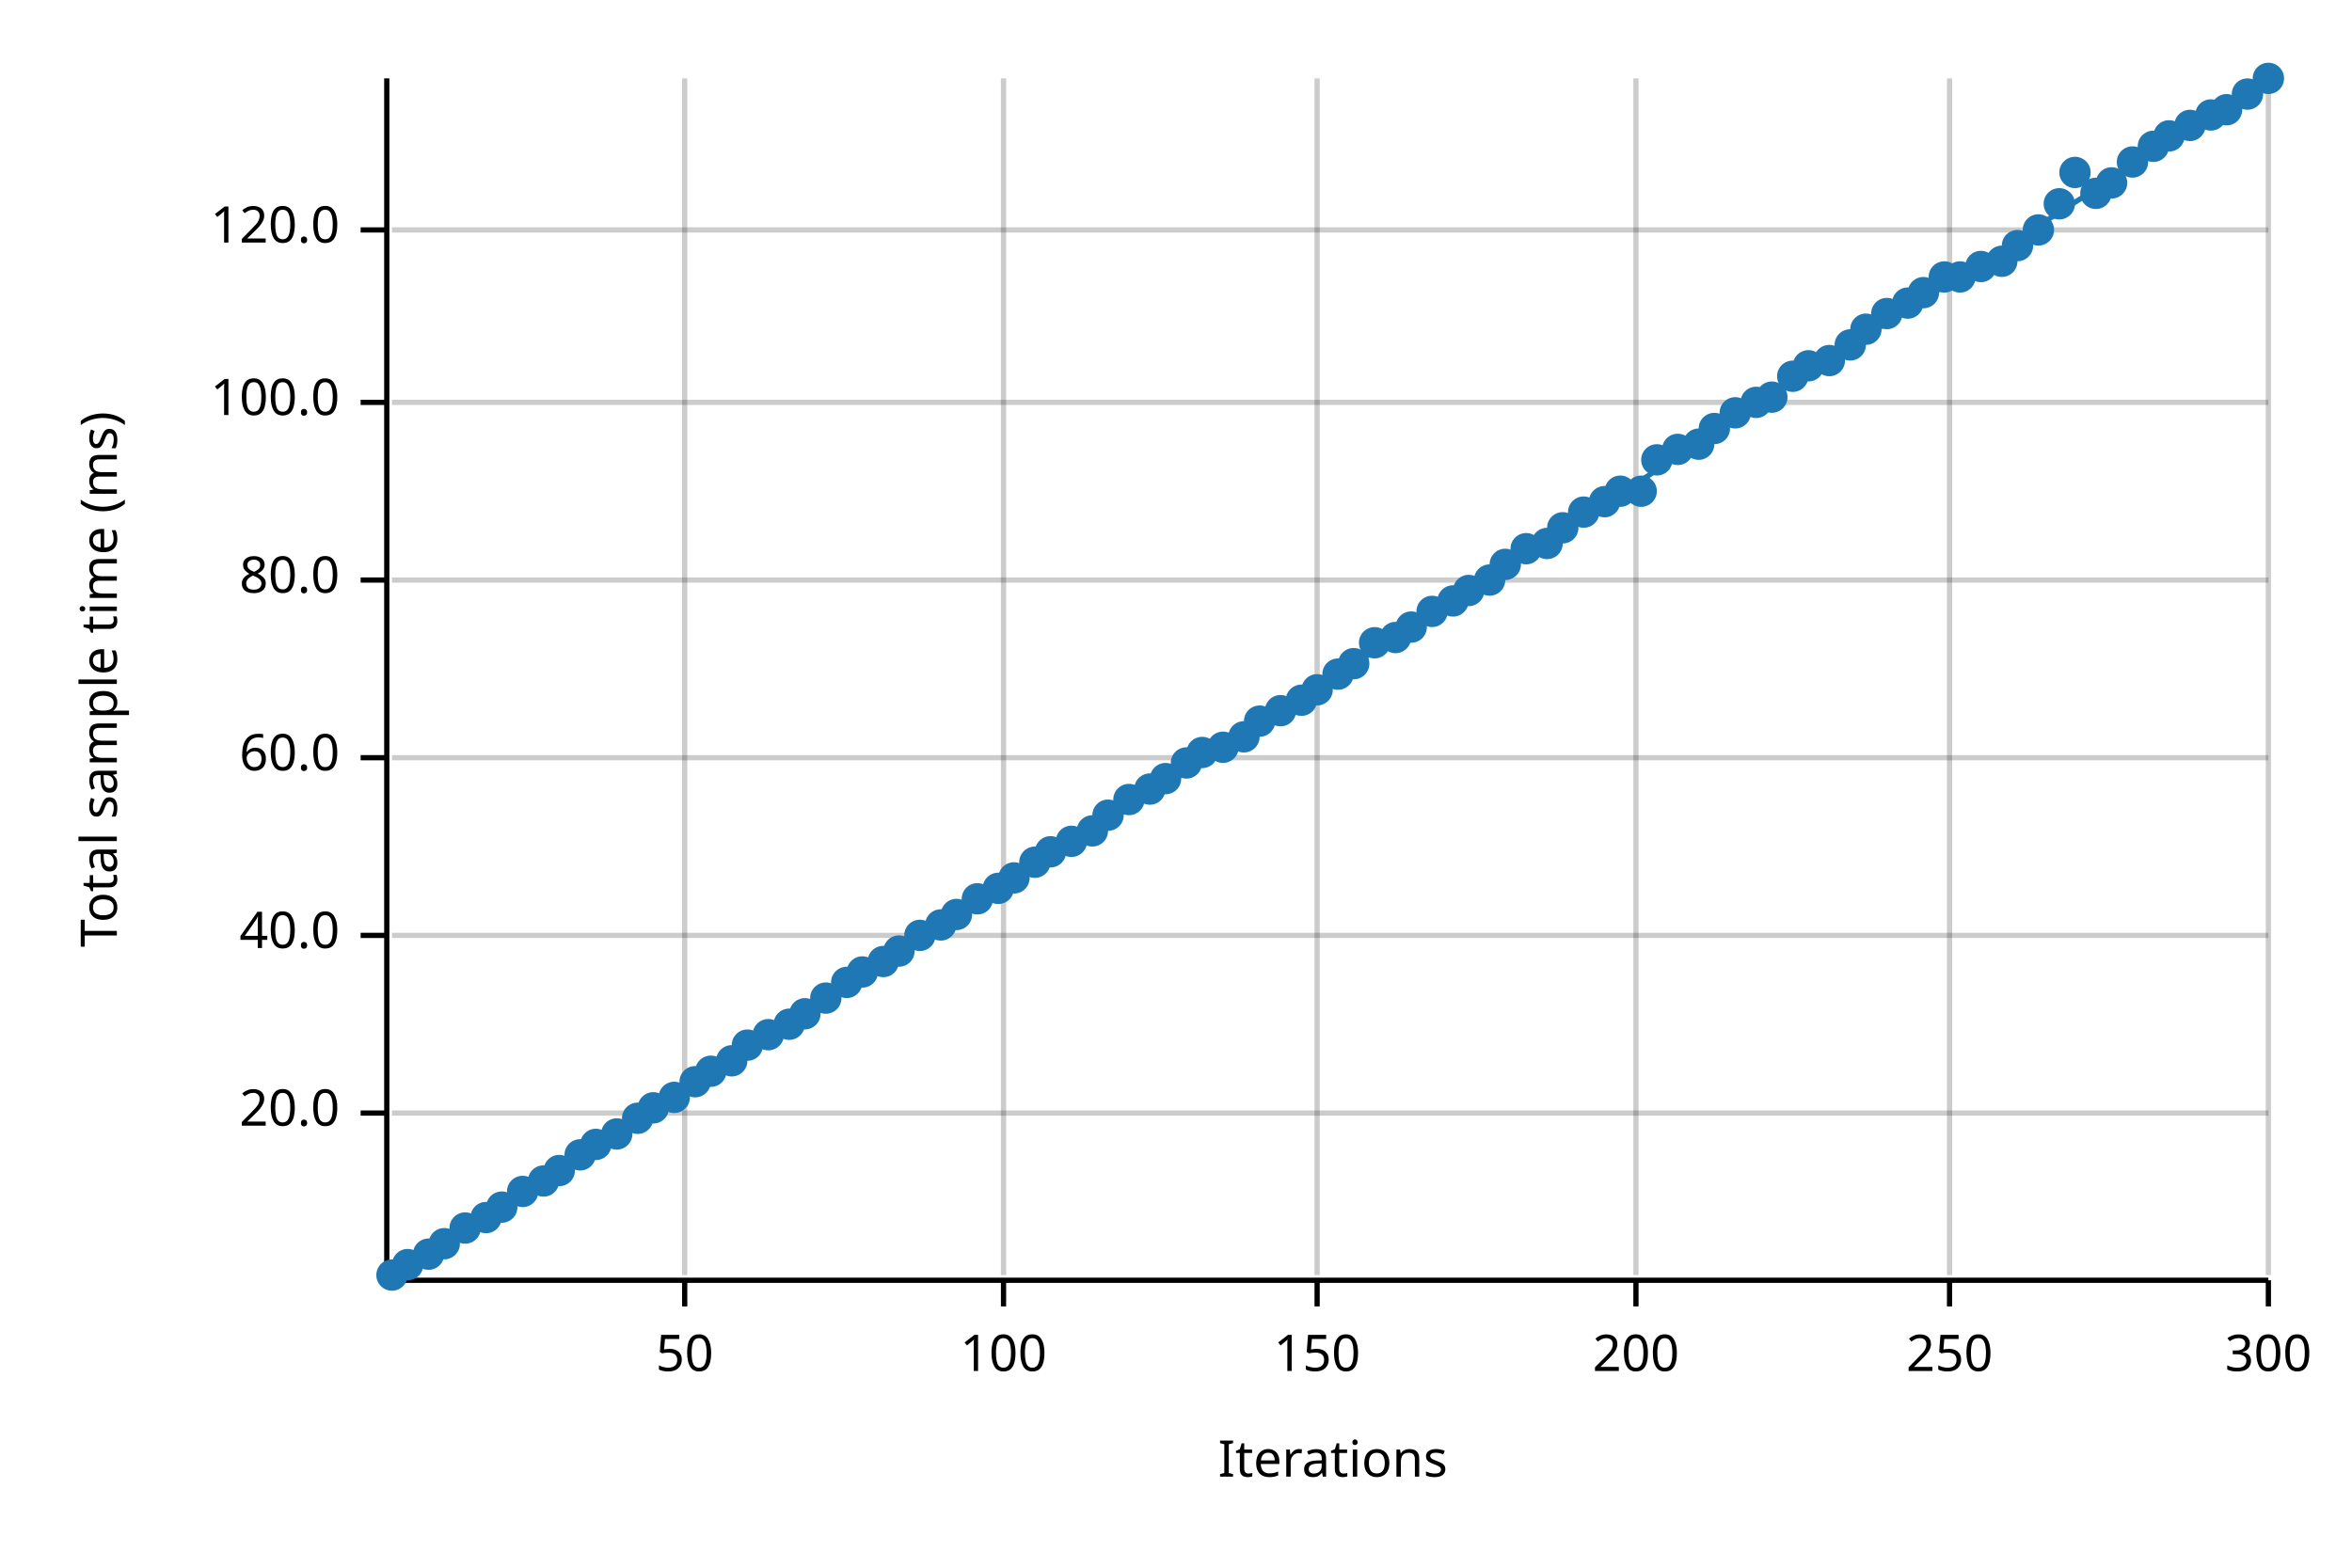
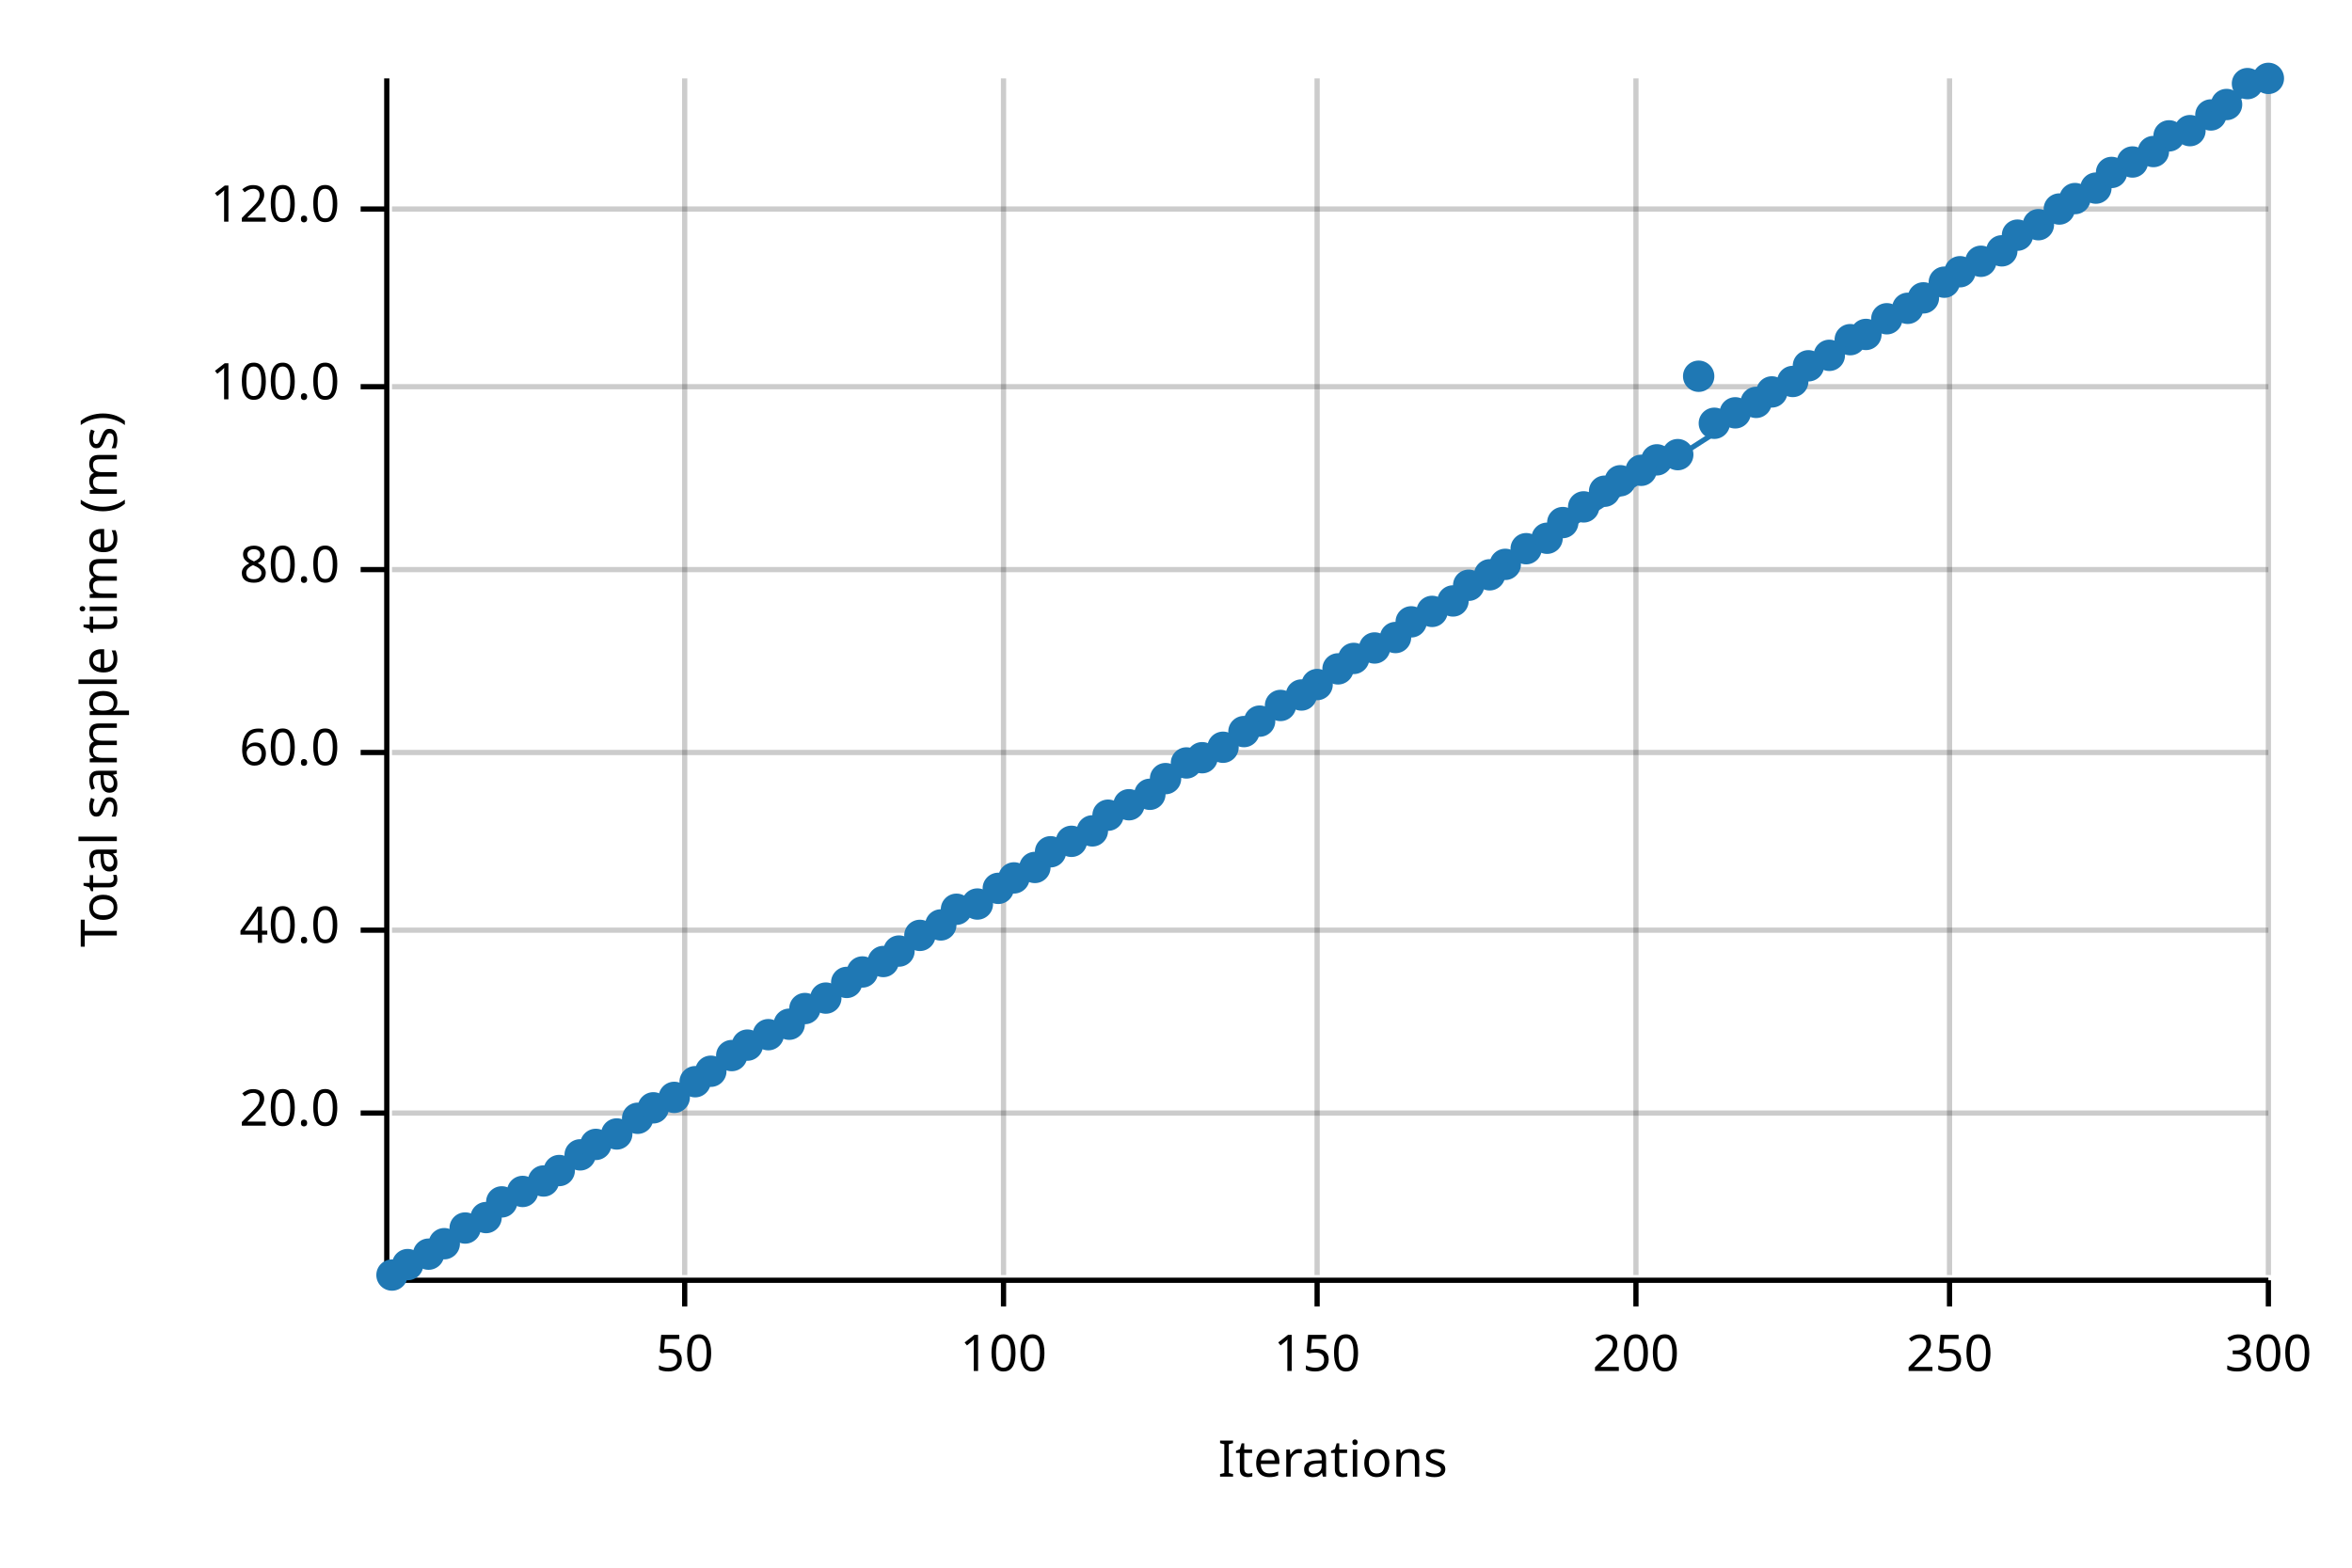
<svg xmlns="http://www.w3.org/2000/svg" width="450" height="300" viewBox="0 0 450 300">
  <text x="15" y="130" dy="0.76em" text-anchor="middle" font-family="sans-serif" font-size="9.677" opacity="1" fill="#000000" transform="rotate(270, 15, 130)">
Total sample time (ms)
</text>
  <text x="255" y="285" dy="-0.5ex" text-anchor="middle" font-family="sans-serif" font-size="9.677" opacity="1" fill="#000000">
Iterations
</text>
  <line opacity="0.2" stroke="#000000" stroke-width="1" x1="131" y1="244" x2="131" y2="15" />
  <line opacity="0.2" stroke="#000000" stroke-width="1" x1="192" y1="244" x2="192" y2="15" />
  <line opacity="0.2" stroke="#000000" stroke-width="1" x1="252" y1="244" x2="252" y2="15" />
  <line opacity="0.2" stroke="#000000" stroke-width="1" x1="313" y1="244" x2="313" y2="15" />
  <line opacity="0.2" stroke="#000000" stroke-width="1" x1="373" y1="244" x2="373" y2="15" />
  <line opacity="0.2" stroke="#000000" stroke-width="1" x1="434" y1="244" x2="434" y2="15" />
  <line opacity="0.2" stroke="#000000" stroke-width="1" x1="75" y1="213" x2="434" y2="213" />
-   <line opacity="0.2" stroke="#000000" stroke-width="1" x1="75" y1="179" x2="434" y2="179" />
-   <line opacity="0.2" stroke="#000000" stroke-width="1" x1="75" y1="145" x2="434" y2="145" />
-   <line opacity="0.2" stroke="#000000" stroke-width="1" x1="75" y1="111" x2="434" y2="111" />
-   <line opacity="0.2" stroke="#000000" stroke-width="1" x1="75" y1="77" x2="434" y2="77" />
-   <line opacity="0.2" stroke="#000000" stroke-width="1" x1="75" y1="44" x2="434" y2="44" />
+   <line opacity="0.2" stroke="#000000" stroke-width="1" x1="75" y1="178" x2="434" y2="178" />
+   <line opacity="0.2" stroke="#000000" stroke-width="1" x1="75" y1="144" x2="434" y2="144" />
+   <line opacity="0.2" stroke="#000000" stroke-width="1" x1="75" y1="109" x2="434" y2="109" />
+   <line opacity="0.2" stroke="#000000" stroke-width="1" x1="75" y1="74" x2="434" y2="74" />
+   <line opacity="0.2" stroke="#000000" stroke-width="1" x1="75" y1="40" x2="434" y2="40" />
  <polyline fill="none" opacity="1" stroke="#000000" stroke-width="1" points="74,15 74,244 " />
  <text x="65" y="213" dy="0.5ex" text-anchor="end" font-family="sans-serif" font-size="9.677" opacity="1" fill="#000000">
20.0
</text>
  <polyline fill="none" opacity="1" stroke="#000000" stroke-width="1" points="69,213 74,213 " />
-   <text x="65" y="179" dy="0.5ex" text-anchor="end" font-family="sans-serif" font-size="9.677" opacity="1" fill="#000000">
+   <text x="65" y="178" dy="0.5ex" text-anchor="end" font-family="sans-serif" font-size="9.677" opacity="1" fill="#000000">
40.0
</text>
-   <polyline fill="none" opacity="1" stroke="#000000" stroke-width="1" points="69,179 74,179 " />
-   <text x="65" y="145" dy="0.5ex" text-anchor="end" font-family="sans-serif" font-size="9.677" opacity="1" fill="#000000">
+   <polyline fill="none" opacity="1" stroke="#000000" stroke-width="1" points="69,178 74,178 " />
+   <text x="65" y="144" dy="0.5ex" text-anchor="end" font-family="sans-serif" font-size="9.677" opacity="1" fill="#000000">
60.0
</text>
-   <polyline fill="none" opacity="1" stroke="#000000" stroke-width="1" points="69,145 74,145 " />
-   <text x="65" y="111" dy="0.5ex" text-anchor="end" font-family="sans-serif" font-size="9.677" opacity="1" fill="#000000">
+   <polyline fill="none" opacity="1" stroke="#000000" stroke-width="1" points="69,144 74,144 " />
+   <text x="65" y="109" dy="0.5ex" text-anchor="end" font-family="sans-serif" font-size="9.677" opacity="1" fill="#000000">
80.0
</text>
-   <polyline fill="none" opacity="1" stroke="#000000" stroke-width="1" points="69,111 74,111 " />
-   <text x="65" y="77" dy="0.5ex" text-anchor="end" font-family="sans-serif" font-size="9.677" opacity="1" fill="#000000">
+   <polyline fill="none" opacity="1" stroke="#000000" stroke-width="1" points="69,109 74,109 " />
+   <text x="65" y="74" dy="0.5ex" text-anchor="end" font-family="sans-serif" font-size="9.677" opacity="1" fill="#000000">
100.0
</text>
-   <polyline fill="none" opacity="1" stroke="#000000" stroke-width="1" points="69,77 74,77 " />
-   <text x="65" y="44" dy="0.5ex" text-anchor="end" font-family="sans-serif" font-size="9.677" opacity="1" fill="#000000">
+   <polyline fill="none" opacity="1" stroke="#000000" stroke-width="1" points="69,74 74,74 " />
+   <text x="65" y="40" dy="0.5ex" text-anchor="end" font-family="sans-serif" font-size="9.677" opacity="1" fill="#000000">
120.0
</text>
-   <polyline fill="none" opacity="1" stroke="#000000" stroke-width="1" points="69,44 74,44 " />
+   <polyline fill="none" opacity="1" stroke="#000000" stroke-width="1" points="69,40 74,40 " />
  <polyline fill="none" opacity="1" stroke="#000000" stroke-width="1" points="75,245 434,245 " />
  <text x="131" y="255" dy="0.76em" text-anchor="middle" font-family="sans-serif" font-size="9.677" opacity="1" fill="#000000">
50
</text>
  <polyline fill="none" opacity="1" stroke="#000000" stroke-width="1" points="131,245 131,250 " />
  <text x="192" y="255" dy="0.76em" text-anchor="middle" font-family="sans-serif" font-size="9.677" opacity="1" fill="#000000">
100
</text>
  <polyline fill="none" opacity="1" stroke="#000000" stroke-width="1" points="192,245 192,250 " />
  <text x="252" y="255" dy="0.76em" text-anchor="middle" font-family="sans-serif" font-size="9.677" opacity="1" fill="#000000">
150
</text>
  <polyline fill="none" opacity="1" stroke="#000000" stroke-width="1" points="252,245 252,250 " />
  <text x="313" y="255" dy="0.76em" text-anchor="middle" font-family="sans-serif" font-size="9.677" opacity="1" fill="#000000">
200
</text>
  <polyline fill="none" opacity="1" stroke="#000000" stroke-width="1" points="313,245 313,250 " />
  <text x="373" y="255" dy="0.76em" text-anchor="middle" font-family="sans-serif" font-size="9.677" opacity="1" fill="#000000">
250
</text>
  <polyline fill="none" opacity="1" stroke="#000000" stroke-width="1" points="373,245 373,250 " />
  <text x="434" y="255" dy="0.76em" text-anchor="middle" font-family="sans-serif" font-size="9.677" opacity="1" fill="#000000">
300
</text>
  <polyline fill="none" opacity="1" stroke="#000000" stroke-width="1" points="434,245 434,250 " />
  <circle cx="75" cy="244" r="3" opacity="1" fill="#1F78B4" stroke="none" stroke-width="1" />
  <circle cx="78" cy="242" r="3" opacity="1" fill="#1F78B4" stroke="none" stroke-width="1" />
  <circle cx="82" cy="240" r="3" opacity="1" fill="#1F78B4" stroke="none" stroke-width="1" />
  <circle cx="85" cy="238" r="3" opacity="1" fill="#1F78B4" stroke="none" stroke-width="1" />
  <circle cx="89" cy="235" r="3" opacity="1" fill="#1F78B4" stroke="none" stroke-width="1" />
  <circle cx="93" cy="233" r="3" opacity="1" fill="#1F78B4" stroke="none" stroke-width="1" />
-   <circle cx="96" cy="231" r="3" opacity="1" fill="#1F78B4" stroke="none" stroke-width="1" />
+   <circle cx="96" cy="230" r="3" opacity="1" fill="#1F78B4" stroke="none" stroke-width="1" />
  <circle cx="100" cy="228" r="3" opacity="1" fill="#1F78B4" stroke="none" stroke-width="1" />
  <circle cx="104" cy="226" r="3" opacity="1" fill="#1F78B4" stroke="none" stroke-width="1" />
  <circle cx="107" cy="224" r="3" opacity="1" fill="#1F78B4" stroke="none" stroke-width="1" />
  <circle cx="111" cy="221" r="3" opacity="1" fill="#1F78B4" stroke="none" stroke-width="1" />
  <circle cx="114" cy="219" r="3" opacity="1" fill="#1F78B4" stroke="none" stroke-width="1" />
  <circle cx="118" cy="217" r="3" opacity="1" fill="#1F78B4" stroke="none" stroke-width="1" />
  <circle cx="122" cy="214" r="3" opacity="1" fill="#1F78B4" stroke="none" stroke-width="1" />
  <circle cx="125" cy="212" r="3" opacity="1" fill="#1F78B4" stroke="none" stroke-width="1" />
  <circle cx="129" cy="210" r="3" opacity="1" fill="#1F78B4" stroke="none" stroke-width="1" />
  <circle cx="133" cy="207" r="3" opacity="1" fill="#1F78B4" stroke="none" stroke-width="1" />
  <circle cx="136" cy="205" r="3" opacity="1" fill="#1F78B4" stroke="none" stroke-width="1" />
-   <circle cx="140" cy="203" r="3" opacity="1" fill="#1F78B4" stroke="none" stroke-width="1" />
+   <circle cx="140" cy="202" r="3" opacity="1" fill="#1F78B4" stroke="none" stroke-width="1" />
  <circle cx="143" cy="200" r="3" opacity="1" fill="#1F78B4" stroke="none" stroke-width="1" />
  <circle cx="147" cy="198" r="3" opacity="1" fill="#1F78B4" stroke="none" stroke-width="1" />
  <circle cx="151" cy="196" r="3" opacity="1" fill="#1F78B4" stroke="none" stroke-width="1" />
-   <circle cx="154" cy="194" r="3" opacity="1" fill="#1F78B4" stroke="none" stroke-width="1" />
+   <circle cx="154" cy="193" r="3" opacity="1" fill="#1F78B4" stroke="none" stroke-width="1" />
  <circle cx="158" cy="191" r="3" opacity="1" fill="#1F78B4" stroke="none" stroke-width="1" />
  <circle cx="162" cy="188" r="3" opacity="1" fill="#1F78B4" stroke="none" stroke-width="1" />
  <circle cx="165" cy="186" r="3" opacity="1" fill="#1F78B4" stroke="none" stroke-width="1" />
  <circle cx="169" cy="184" r="3" opacity="1" fill="#1F78B4" stroke="none" stroke-width="1" />
  <circle cx="172" cy="182" r="3" opacity="1" fill="#1F78B4" stroke="none" stroke-width="1" />
  <circle cx="176" cy="179" r="3" opacity="1" fill="#1F78B4" stroke="none" stroke-width="1" />
  <circle cx="180" cy="177" r="3" opacity="1" fill="#1F78B4" stroke="none" stroke-width="1" />
-   <circle cx="183" cy="175" r="3" opacity="1" fill="#1F78B4" stroke="none" stroke-width="1" />
-   <circle cx="187" cy="172" r="3" opacity="1" fill="#1F78B4" stroke="none" stroke-width="1" />
+   <circle cx="183" cy="174" r="3" opacity="1" fill="#1F78B4" stroke="none" stroke-width="1" />
+   <circle cx="187" cy="173" r="3" opacity="1" fill="#1F78B4" stroke="none" stroke-width="1" />
  <circle cx="191" cy="170" r="3" opacity="1" fill="#1F78B4" stroke="none" stroke-width="1" />
  <circle cx="194" cy="168" r="3" opacity="1" fill="#1F78B4" stroke="none" stroke-width="1" />
-   <circle cx="198" cy="165" r="3" opacity="1" fill="#1F78B4" stroke="none" stroke-width="1" />
+   <circle cx="198" cy="166" r="3" opacity="1" fill="#1F78B4" stroke="none" stroke-width="1" />
  <circle cx="201" cy="163" r="3" opacity="1" fill="#1F78B4" stroke="none" stroke-width="1" />
  <circle cx="205" cy="161" r="3" opacity="1" fill="#1F78B4" stroke="none" stroke-width="1" />
  <circle cx="209" cy="159" r="3" opacity="1" fill="#1F78B4" stroke="none" stroke-width="1" />
  <circle cx="212" cy="156" r="3" opacity="1" fill="#1F78B4" stroke="none" stroke-width="1" />
-   <circle cx="216" cy="153" r="3" opacity="1" fill="#1F78B4" stroke="none" stroke-width="1" />
-   <circle cx="220" cy="151" r="3" opacity="1" fill="#1F78B4" stroke="none" stroke-width="1" />
+   <circle cx="216" cy="154" r="3" opacity="1" fill="#1F78B4" stroke="none" stroke-width="1" />
+   <circle cx="220" cy="152" r="3" opacity="1" fill="#1F78B4" stroke="none" stroke-width="1" />
  <circle cx="223" cy="149" r="3" opacity="1" fill="#1F78B4" stroke="none" stroke-width="1" />
  <circle cx="227" cy="146" r="3" opacity="1" fill="#1F78B4" stroke="none" stroke-width="1" />
-   <circle cx="230" cy="144" r="3" opacity="1" fill="#1F78B4" stroke="none" stroke-width="1" />
+   <circle cx="230" cy="145" r="3" opacity="1" fill="#1F78B4" stroke="none" stroke-width="1" />
  <circle cx="234" cy="143" r="3" opacity="1" fill="#1F78B4" stroke="none" stroke-width="1" />
-   <circle cx="238" cy="141" r="3" opacity="1" fill="#1F78B4" stroke="none" stroke-width="1" />
+   <circle cx="238" cy="140" r="3" opacity="1" fill="#1F78B4" stroke="none" stroke-width="1" />
  <circle cx="241" cy="138" r="3" opacity="1" fill="#1F78B4" stroke="none" stroke-width="1" />
-   <circle cx="245" cy="136" r="3" opacity="1" fill="#1F78B4" stroke="none" stroke-width="1" />
-   <circle cx="249" cy="134" r="3" opacity="1" fill="#1F78B4" stroke="none" stroke-width="1" />
-   <circle cx="252" cy="132" r="3" opacity="1" fill="#1F78B4" stroke="none" stroke-width="1" />
-   <circle cx="256" cy="129" r="3" opacity="1" fill="#1F78B4" stroke="none" stroke-width="1" />
-   <circle cx="259" cy="127" r="3" opacity="1" fill="#1F78B4" stroke="none" stroke-width="1" />
-   <circle cx="263" cy="123" r="3" opacity="1" fill="#1F78B4" stroke="none" stroke-width="1" />
+   <circle cx="245" cy="135" r="3" opacity="1" fill="#1F78B4" stroke="none" stroke-width="1" />
+   <circle cx="249" cy="133" r="3" opacity="1" fill="#1F78B4" stroke="none" stroke-width="1" />
+   <circle cx="252" cy="131" r="3" opacity="1" fill="#1F78B4" stroke="none" stroke-width="1" />
+   <circle cx="256" cy="128" r="3" opacity="1" fill="#1F78B4" stroke="none" stroke-width="1" />
+   <circle cx="259" cy="126" r="3" opacity="1" fill="#1F78B4" stroke="none" stroke-width="1" />
+   <circle cx="263" cy="124" r="3" opacity="1" fill="#1F78B4" stroke="none" stroke-width="1" />
  <circle cx="267" cy="122" r="3" opacity="1" fill="#1F78B4" stroke="none" stroke-width="1" />
-   <circle cx="270" cy="120" r="3" opacity="1" fill="#1F78B4" stroke="none" stroke-width="1" />
+   <circle cx="270" cy="119" r="3" opacity="1" fill="#1F78B4" stroke="none" stroke-width="1" />
  <circle cx="274" cy="117" r="3" opacity="1" fill="#1F78B4" stroke="none" stroke-width="1" />
  <circle cx="278" cy="115" r="3" opacity="1" fill="#1F78B4" stroke="none" stroke-width="1" />
-   <circle cx="281" cy="113" r="3" opacity="1" fill="#1F78B4" stroke="none" stroke-width="1" />
-   <circle cx="285" cy="111" r="3" opacity="1" fill="#1F78B4" stroke="none" stroke-width="1" />
+   <circle cx="281" cy="112" r="3" opacity="1" fill="#1F78B4" stroke="none" stroke-width="1" />
+   <circle cx="285" cy="110" r="3" opacity="1" fill="#1F78B4" stroke="none" stroke-width="1" />
  <circle cx="288" cy="108" r="3" opacity="1" fill="#1F78B4" stroke="none" stroke-width="1" />
  <circle cx="292" cy="105" r="3" opacity="1" fill="#1F78B4" stroke="none" stroke-width="1" />
-   <circle cx="296" cy="104" r="3" opacity="1" fill="#1F78B4" stroke="none" stroke-width="1" />
-   <circle cx="299" cy="101" r="3" opacity="1" fill="#1F78B4" stroke="none" stroke-width="1" />
-   <circle cx="303" cy="98" r="3" opacity="1" fill="#1F78B4" stroke="none" stroke-width="1" />
-   <circle cx="307" cy="96" r="3" opacity="1" fill="#1F78B4" stroke="none" stroke-width="1" />
-   <circle cx="310" cy="94" r="3" opacity="1" fill="#1F78B4" stroke="none" stroke-width="1" />
-   <circle cx="314" cy="94" r="3" opacity="1" fill="#1F78B4" stroke="none" stroke-width="1" />
+   <circle cx="296" cy="103" r="3" opacity="1" fill="#1F78B4" stroke="none" stroke-width="1" />
+   <circle cx="299" cy="100" r="3" opacity="1" fill="#1F78B4" stroke="none" stroke-width="1" />
+   <circle cx="303" cy="97" r="3" opacity="1" fill="#1F78B4" stroke="none" stroke-width="1" />
+   <circle cx="307" cy="94" r="3" opacity="1" fill="#1F78B4" stroke="none" stroke-width="1" />
+   <circle cx="310" cy="92" r="3" opacity="1" fill="#1F78B4" stroke="none" stroke-width="1" />
+   <circle cx="314" cy="90" r="3" opacity="1" fill="#1F78B4" stroke="none" stroke-width="1" />
  <circle cx="317" cy="88" r="3" opacity="1" fill="#1F78B4" stroke="none" stroke-width="1" />
-   <circle cx="321" cy="86" r="3" opacity="1" fill="#1F78B4" stroke="none" stroke-width="1" />
-   <circle cx="325" cy="85" r="3" opacity="1" fill="#1F78B4" stroke="none" stroke-width="1" />
-   <circle cx="328" cy="82" r="3" opacity="1" fill="#1F78B4" stroke="none" stroke-width="1" />
+   <circle cx="321" cy="87" r="3" opacity="1" fill="#1F78B4" stroke="none" stroke-width="1" />
+   <circle cx="325" cy="72" r="3" opacity="1" fill="#1F78B4" stroke="none" stroke-width="1" />
+   <circle cx="328" cy="81" r="3" opacity="1" fill="#1F78B4" stroke="none" stroke-width="1" />
  <circle cx="332" cy="79" r="3" opacity="1" fill="#1F78B4" stroke="none" stroke-width="1" />
  <circle cx="336" cy="77" r="3" opacity="1" fill="#1F78B4" stroke="none" stroke-width="1" />
-   <circle cx="339" cy="76" r="3" opacity="1" fill="#1F78B4" stroke="none" stroke-width="1" />
-   <circle cx="343" cy="72" r="3" opacity="1" fill="#1F78B4" stroke="none" stroke-width="1" />
+   <circle cx="339" cy="75" r="3" opacity="1" fill="#1F78B4" stroke="none" stroke-width="1" />
+   <circle cx="343" cy="73" r="3" opacity="1" fill="#1F78B4" stroke="none" stroke-width="1" />
  <circle cx="346" cy="70" r="3" opacity="1" fill="#1F78B4" stroke="none" stroke-width="1" />
-   <circle cx="350" cy="69" r="3" opacity="1" fill="#1F78B4" stroke="none" stroke-width="1" />
-   <circle cx="354" cy="66" r="3" opacity="1" fill="#1F78B4" stroke="none" stroke-width="1" />
-   <circle cx="357" cy="63" r="3" opacity="1" fill="#1F78B4" stroke="none" stroke-width="1" />
-   <circle cx="361" cy="60" r="3" opacity="1" fill="#1F78B4" stroke="none" stroke-width="1" />
-   <circle cx="365" cy="58" r="3" opacity="1" fill="#1F78B4" stroke="none" stroke-width="1" />
-   <circle cx="368" cy="56" r="3" opacity="1" fill="#1F78B4" stroke="none" stroke-width="1" />
-   <circle cx="372" cy="53" r="3" opacity="1" fill="#1F78B4" stroke="none" stroke-width="1" />
-   <circle cx="375" cy="53" r="3" opacity="1" fill="#1F78B4" stroke="none" stroke-width="1" />
-   <circle cx="379" cy="51" r="3" opacity="1" fill="#1F78B4" stroke="none" stroke-width="1" />
-   <circle cx="383" cy="50" r="3" opacity="1" fill="#1F78B4" stroke="none" stroke-width="1" />
-   <circle cx="386" cy="47" r="3" opacity="1" fill="#1F78B4" stroke="none" stroke-width="1" />
-   <circle cx="390" cy="44" r="3" opacity="1" fill="#1F78B4" stroke="none" stroke-width="1" />
-   <circle cx="394" cy="39" r="3" opacity="1" fill="#1F78B4" stroke="none" stroke-width="1" />
-   <circle cx="397" cy="33" r="3" opacity="1" fill="#1F78B4" stroke="none" stroke-width="1" />
-   <circle cx="401" cy="37" r="3" opacity="1" fill="#1F78B4" stroke="none" stroke-width="1" />
-   <circle cx="404" cy="35" r="3" opacity="1" fill="#1F78B4" stroke="none" stroke-width="1" />
+   <circle cx="350" cy="68" r="3" opacity="1" fill="#1F78B4" stroke="none" stroke-width="1" />
+   <circle cx="354" cy="65" r="3" opacity="1" fill="#1F78B4" stroke="none" stroke-width="1" />
+   <circle cx="357" cy="64" r="3" opacity="1" fill="#1F78B4" stroke="none" stroke-width="1" />
+   <circle cx="361" cy="61" r="3" opacity="1" fill="#1F78B4" stroke="none" stroke-width="1" />
+   <circle cx="365" cy="59" r="3" opacity="1" fill="#1F78B4" stroke="none" stroke-width="1" />
+   <circle cx="368" cy="57" r="3" opacity="1" fill="#1F78B4" stroke="none" stroke-width="1" />
+   <circle cx="372" cy="54" r="3" opacity="1" fill="#1F78B4" stroke="none" stroke-width="1" />
+   <circle cx="375" cy="52" r="3" opacity="1" fill="#1F78B4" stroke="none" stroke-width="1" />
+   <circle cx="379" cy="50" r="3" opacity="1" fill="#1F78B4" stroke="none" stroke-width="1" />
+   <circle cx="383" cy="48" r="3" opacity="1" fill="#1F78B4" stroke="none" stroke-width="1" />
+   <circle cx="386" cy="45" r="3" opacity="1" fill="#1F78B4" stroke="none" stroke-width="1" />
+   <circle cx="390" cy="43" r="3" opacity="1" fill="#1F78B4" stroke="none" stroke-width="1" />
+   <circle cx="394" cy="40" r="3" opacity="1" fill="#1F78B4" stroke="none" stroke-width="1" />
+   <circle cx="397" cy="38" r="3" opacity="1" fill="#1F78B4" stroke="none" stroke-width="1" />
+   <circle cx="401" cy="36" r="3" opacity="1" fill="#1F78B4" stroke="none" stroke-width="1" />
+   <circle cx="404" cy="33" r="3" opacity="1" fill="#1F78B4" stroke="none" stroke-width="1" />
  <circle cx="408" cy="31" r="3" opacity="1" fill="#1F78B4" stroke="none" stroke-width="1" />
-   <circle cx="412" cy="28" r="3" opacity="1" fill="#1F78B4" stroke="none" stroke-width="1" />
+   <circle cx="412" cy="29" r="3" opacity="1" fill="#1F78B4" stroke="none" stroke-width="1" />
  <circle cx="415" cy="26" r="3" opacity="1" fill="#1F78B4" stroke="none" stroke-width="1" />
-   <circle cx="419" cy="24" r="3" opacity="1" fill="#1F78B4" stroke="none" stroke-width="1" />
+   <circle cx="419" cy="25" r="3" opacity="1" fill="#1F78B4" stroke="none" stroke-width="1" />
  <circle cx="423" cy="22" r="3" opacity="1" fill="#1F78B4" stroke="none" stroke-width="1" />
-   <circle cx="426" cy="21" r="3" opacity="1" fill="#1F78B4" stroke="none" stroke-width="1" />
-   <circle cx="430" cy="18" r="3" opacity="1" fill="#1F78B4" stroke="none" stroke-width="1" />
+   <circle cx="426" cy="20" r="3" opacity="1" fill="#1F78B4" stroke="none" stroke-width="1" />
+   <circle cx="430" cy="16" r="3" opacity="1" fill="#1F78B4" stroke="none" stroke-width="1" />
  <circle cx="434" cy="15" r="3" opacity="1" fill="#1F78B4" stroke="none" stroke-width="1" />
  <polyline fill="none" opacity="1" stroke="#1F78B4" stroke-width="1" points="75,245 434,15 " />
  <polygon opacity="0.25" fill="#1F78B4" points="75,245 434,15 434,15 " />
</svg>
